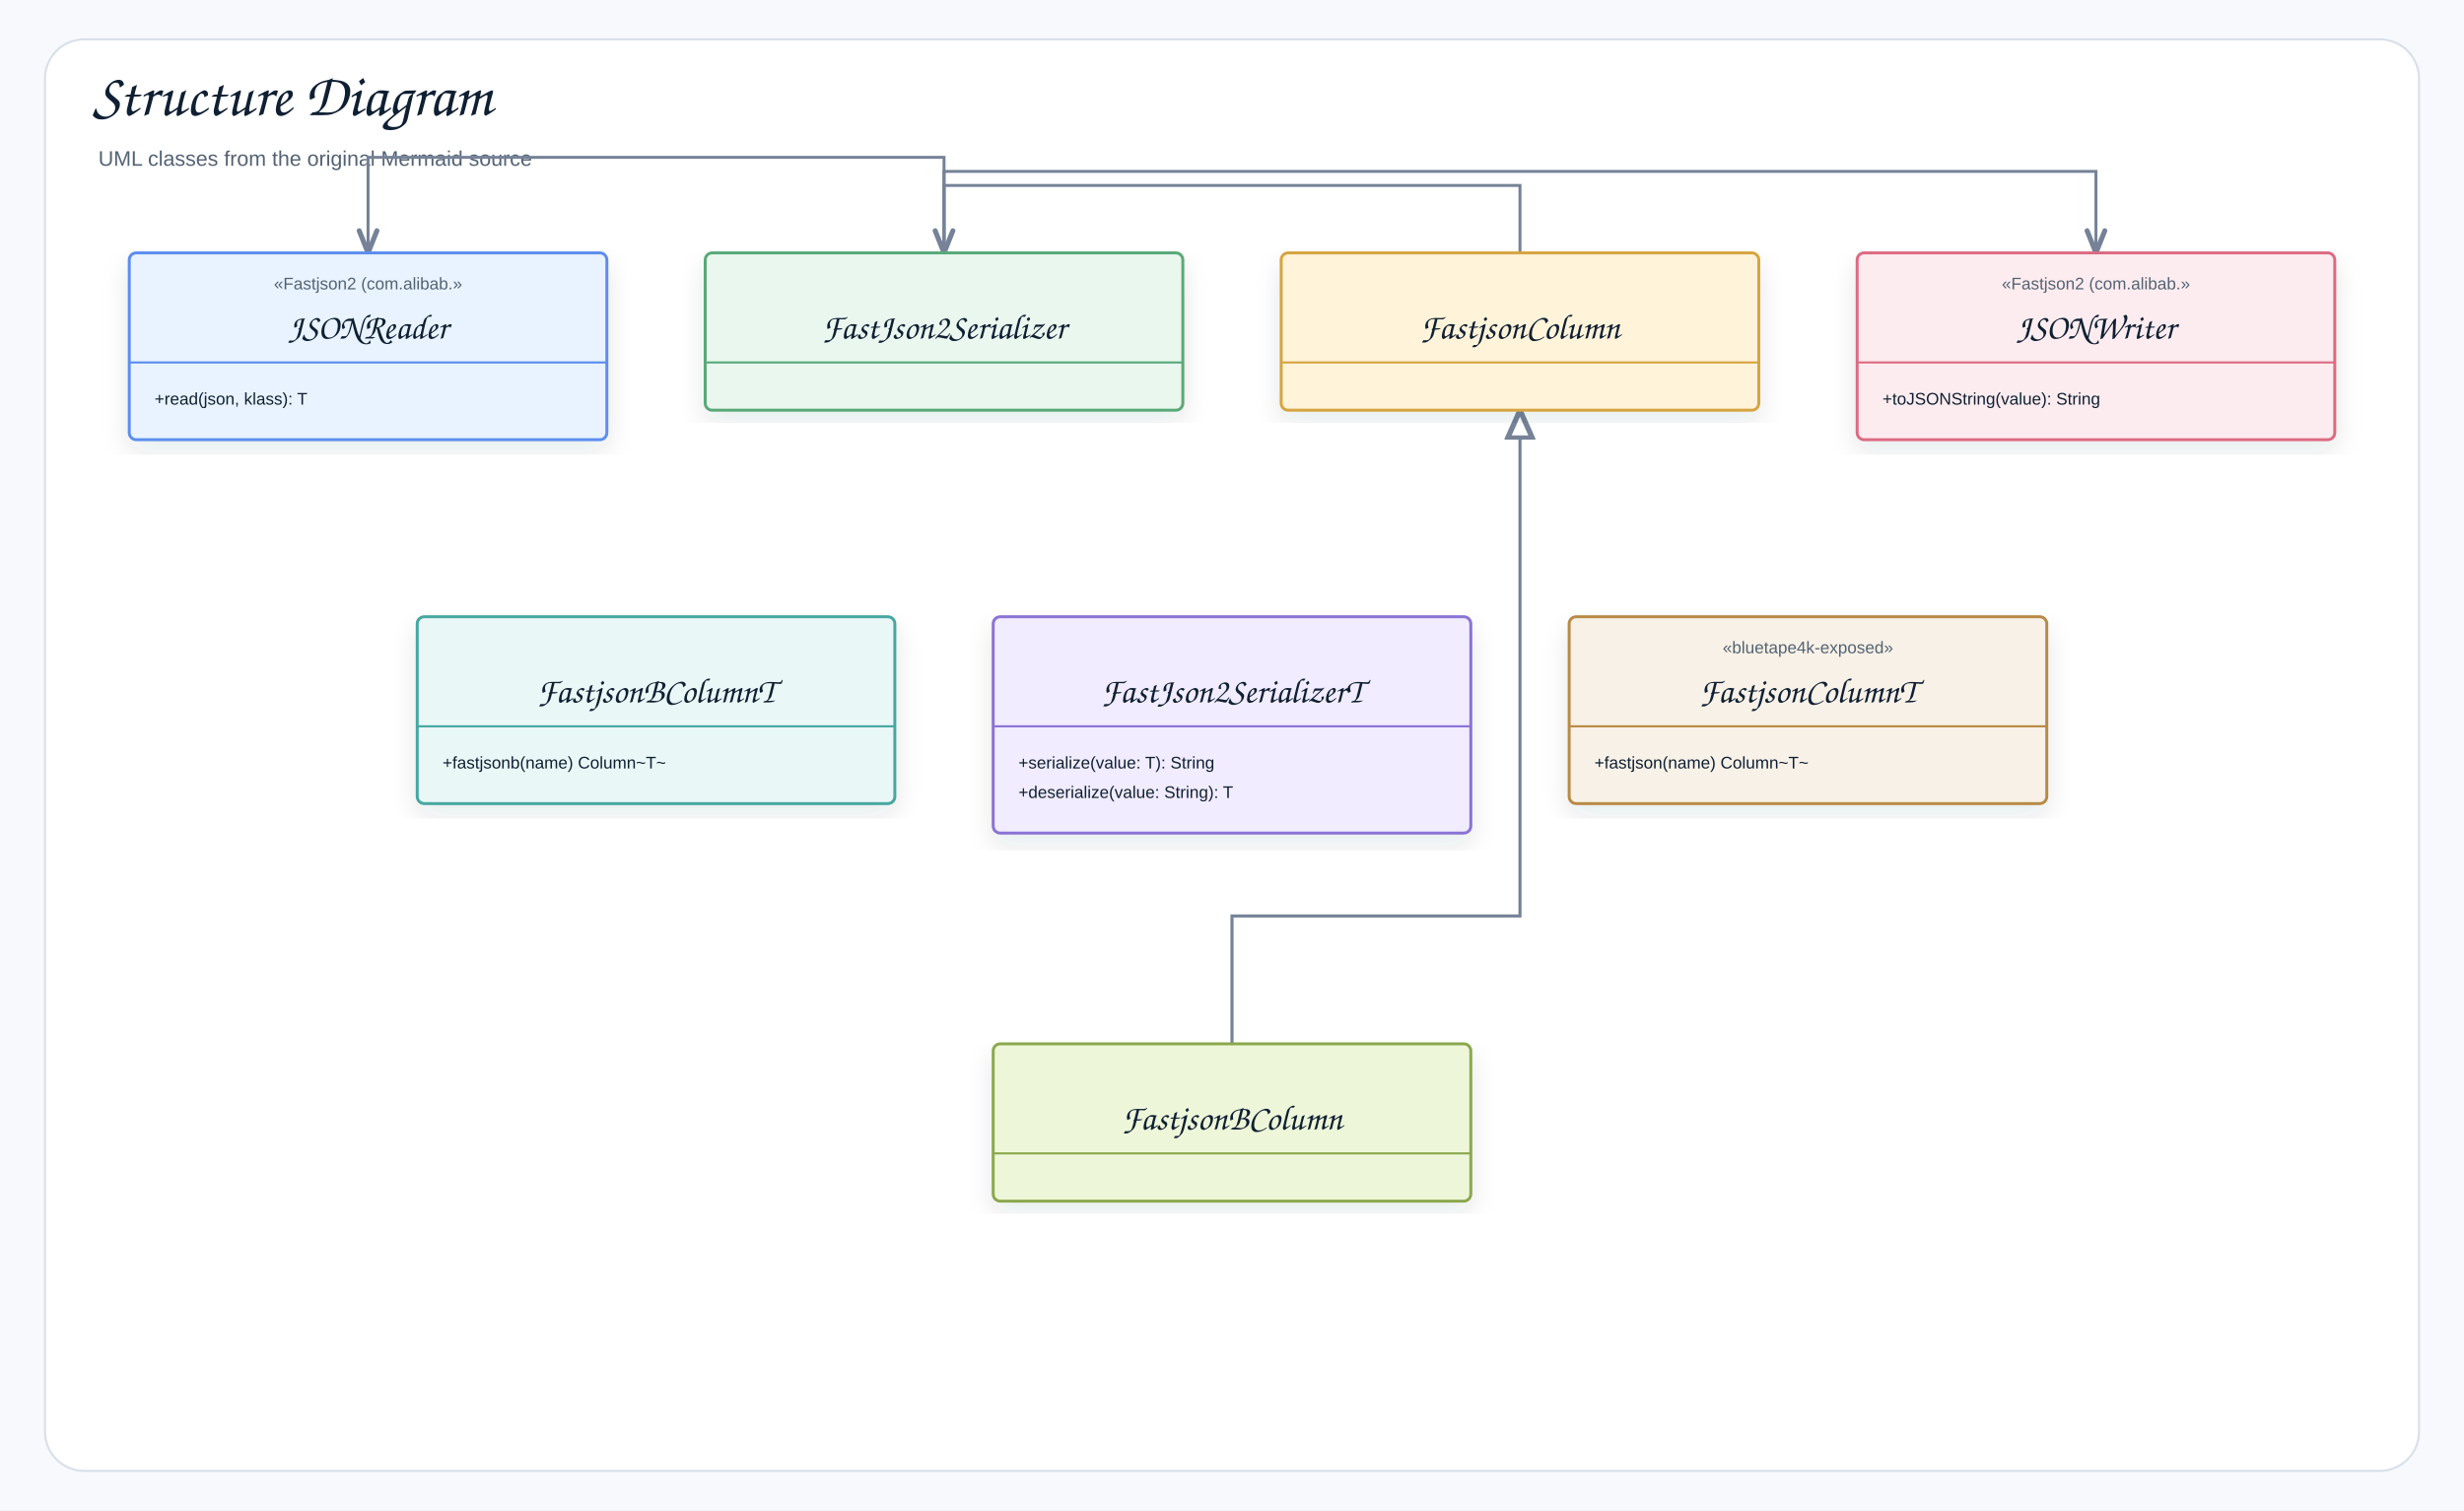
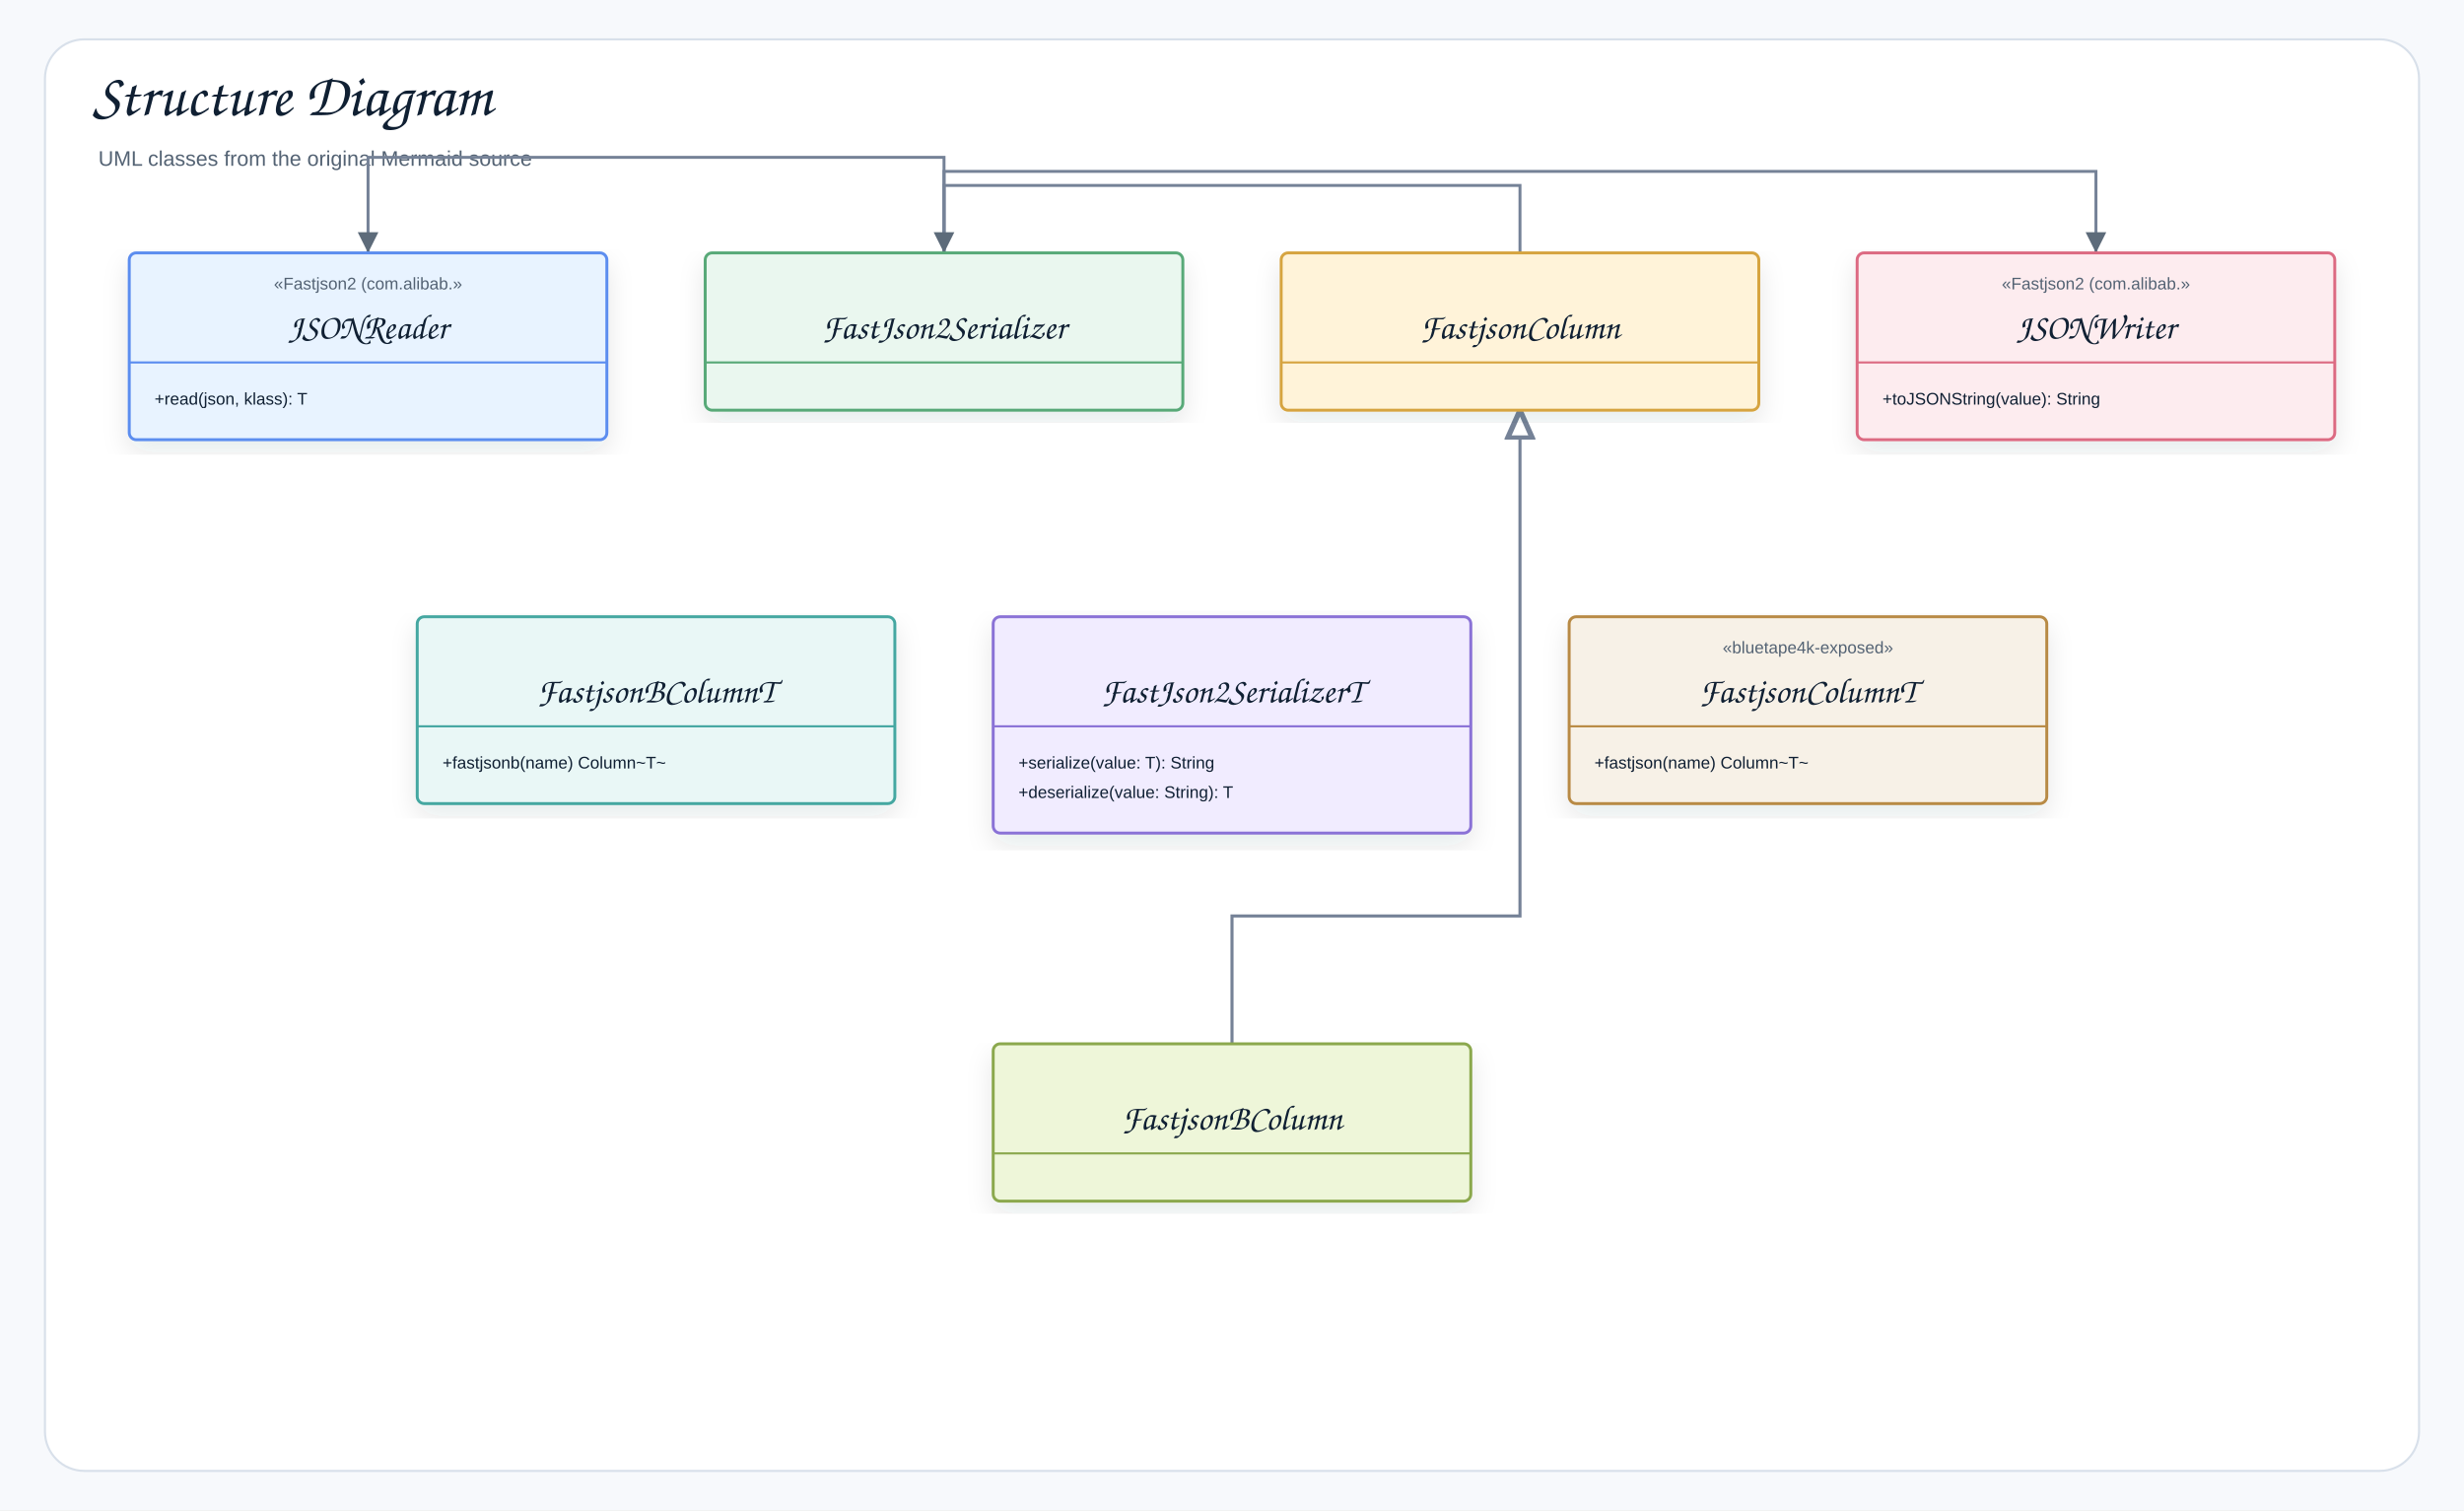
<svg xmlns="http://www.w3.org/2000/svg" width="1754" height="1075" viewBox="0 0 1754 1075" role="img" aria-label="Structure Diagram">
  <defs>
    <filter id="shadow" x="-8%" y="-8%" width="116%" height="116%">
      <feDropShadow dx="0" dy="8" stdDeviation="9" flood-color="#1f2937" flood-opacity="0.10" />
    </filter>
-     <marker id="openArrow" markerWidth="10" markerHeight="8" refX="8.5" refY="4" orient="auto" markerUnits="strokeWidth">
-       <path d="M 1 1 L 8.5 4 L 1 7" fill="none" stroke="#758297" stroke-width="1.7" stroke-linecap="round" stroke-linejoin="round" />
+     <marker id="openArrow" markerWidth="9" markerHeight="9" refX="8" refY="4.5" orient="auto" markerUnits="strokeWidth">
+       <path d="M1,1 L8,4.5 L1,8 Z" fill="#5D6B7A" />
    </marker>
    <marker id="inherit" markerWidth="11" markerHeight="10" refX="9.5" refY="5" orient="auto" markerUnits="strokeWidth">
      <path d="M 0.5 1 L 9.5 5 L 0.5 9 Z" fill="#ffffff" stroke="#758297" stroke-width="1.7" />
    </marker>
    <style>
    .canvas{fill:#f7f9fc}.frame{fill:#fff;stroke:#d8e0ea;stroke-width:1.5}
    .title{font-family:"Architects Daughter","Comic Sans MS","Comic Sans",cursive;font-size:43px;font-weight:400;fill:#102033}
    .subtitle{font-family:"Comic Sans MS","Comic Sans","Comic Neue",Arial,sans-serif;font-size:15px;font-weight:400;fill:#536273}
    .label{font-family:"Architects Daughter","Comic Sans MS","Comic Sans",cursive;font-size:25px;font-weight:400;fill:#102033}
    .smallLabel{font-family:"Architects Daughter","Comic Sans MS","Comic Sans",cursive;font-size:21px;font-weight:400;fill:#102033}
    .mono{font-family:"Comic Sans MS","Comic Sans","Comic Neue",Arial,sans-serif;font-size:12px;font-weight:400;fill:#102033}
    .small{font-family:"Comic Sans MS","Comic Sans","Comic Neue",Arial,sans-serif;font-size:12px;font-weight:400;fill:#536273}
    .strong{font-family:"Comic Sans MS","Comic Sans","Comic Neue",Arial,sans-serif;font-size:13px;font-weight:400;fill:#102033}
    .card{stroke-width:2.1;filter:url(#shadow)}.compartment{stroke-width:1.5;fill:none}
    .line{stroke:#758297;stroke-width:2.1;fill:none;marker-end:url(#openArrow)}
    .plainLine{stroke:#758297;stroke-width:2.1;fill:none}
    .dashed{stroke:#758297;stroke-width:2.1;stroke-dasharray:7 6;fill:none;marker-end:url(#openArrow)}
    .inheritLine{stroke:#758297;stroke-width:2.2;fill:none;marker-end:url(#inherit)}
    .implLine{stroke:#758297;stroke-width:2.2;stroke-dasharray:8 7;fill:none;marker-end:url(#inherit)}
  </style>
  </defs>
  <rect class="canvas" width="1754" height="1075" />
  <rect class="frame" x="32" y="28" width="1690" height="1019" rx="28" />
  <text class="title" x="66" y="82">Structure Diagram</text>
  <text class="subtitle" x="70" y="118">UML classes from the original Mermaid source</text>
  <path class="line" d="M672 292 L672 112 L262 112 L262 180" />
  <path class="line" d="M672 292 L672 122 L1492 122 L1492 180" />
  <path class="line" d="M1082 292 L1082 132 L672 132 L672 180" />
  <path class="inheritLine" d="M877 743 L877 652 L1082 652 L1082 292" />
  <g transform="translate(92,180)">
    <rect class="card" x="0" y="0" width="340" height="133" rx="5" fill="#E8F3FF" stroke="#5B8DEF" />
    <line class="compartment" x1="0" y1="78" x2="340" y2="78" stroke="#5B8DEF" />
    <text class="small" x="170" y="26" text-anchor="middle">«Fastjson2 (com.alibab.»</text>
    <text class="label" x="170" y="61" text-anchor="middle">JSONReader</text>
    <text class="mono" x="18" y="108">+read(json, klass): T</text>
  </g>
  <g transform="translate(502,180)">
    <rect class="card" x="0" y="0" width="340" height="112" rx="5" fill="#EAF7EF" stroke="#58A978" />
    <line class="compartment" x1="0" y1="78" x2="340" y2="78" stroke="#58A978" />
    <text class="small" x="170" y="26" text-anchor="middle" />
    <text class="label" x="170" y="61" text-anchor="middle">FastJson2Serializer</text>
  </g>
  <g transform="translate(912,180)">
    <rect class="card" x="0" y="0" width="340" height="112" rx="5" fill="#FFF3D9" stroke="#D6A441" />
    <line class="compartment" x1="0" y1="78" x2="340" y2="78" stroke="#D6A441" />
    <text class="small" x="170" y="26" text-anchor="middle" />
    <text class="label" x="170" y="61" text-anchor="middle">FastjsonColumn</text>
  </g>
  <g transform="translate(1322,180)">
    <rect class="card" x="0" y="0" width="340" height="133" rx="5" fill="#FDECEF" stroke="#DC6B82" />
    <line class="compartment" x1="0" y1="78" x2="340" y2="78" stroke="#DC6B82" />
    <text class="small" x="170" y="26" text-anchor="middle">«Fastjson2 (com.alibab.»</text>
    <text class="label" x="170" y="61" text-anchor="middle">JSONWriter</text>
    <text class="mono" x="18" y="108">+toJSONString(value): String</text>
  </g>
  <g transform="translate(297,439)">
    <rect class="card" x="0" y="0" width="340" height="133" rx="5" fill="#E9F7F6" stroke="#45A7A1" />
    <line class="compartment" x1="0" y1="78" x2="340" y2="78" stroke="#45A7A1" />
    <text class="small" x="170" y="26" text-anchor="middle" />
    <text class="label" x="170" y="61" text-anchor="middle">FastjsonBColumnT</text>
    <text class="mono" x="18" y="108">+fastjsonb(name) Column~T~</text>
  </g>
  <g transform="translate(707,439)">
    <rect class="card" x="0" y="0" width="340" height="154" rx="5" fill="#F1ECFF" stroke="#8A72D6" />
    <line class="compartment" x1="0" y1="78" x2="340" y2="78" stroke="#8A72D6" />
    <text class="small" x="170" y="26" text-anchor="middle" />
    <text class="label" x="170" y="61" text-anchor="middle">FastJson2SerializerT</text>
    <text class="mono" x="18" y="108">+serialize(value: T): String</text>
    <text class="mono" x="18" y="129">+deserialize(value: String): T</text>
  </g>
  <g transform="translate(1117,439)">
    <rect class="card" x="0" y="0" width="340" height="133" rx="5" fill="#F7F1E7" stroke="#B88A44" />
    <line class="compartment" x1="0" y1="78" x2="340" y2="78" stroke="#B88A44" />
    <text class="small" x="170" y="26" text-anchor="middle">«bluetape4k-exposed»</text>
    <text class="label" x="170" y="61" text-anchor="middle">FastjsonColumnT</text>
    <text class="mono" x="18" y="108">+fastjson(name) Column~T~</text>
  </g>
  <g transform="translate(707,743)">
    <rect class="card" x="0" y="0" width="340" height="112" rx="5" fill="#EEF6D9" stroke="#8BA84D" />
    <line class="compartment" x1="0" y1="78" x2="340" y2="78" stroke="#8BA84D" />
    <text class="small" x="170" y="26" text-anchor="middle" />
    <text class="label" x="170" y="61" text-anchor="middle">FastjsonBColumn</text>
  </g>
</svg>
